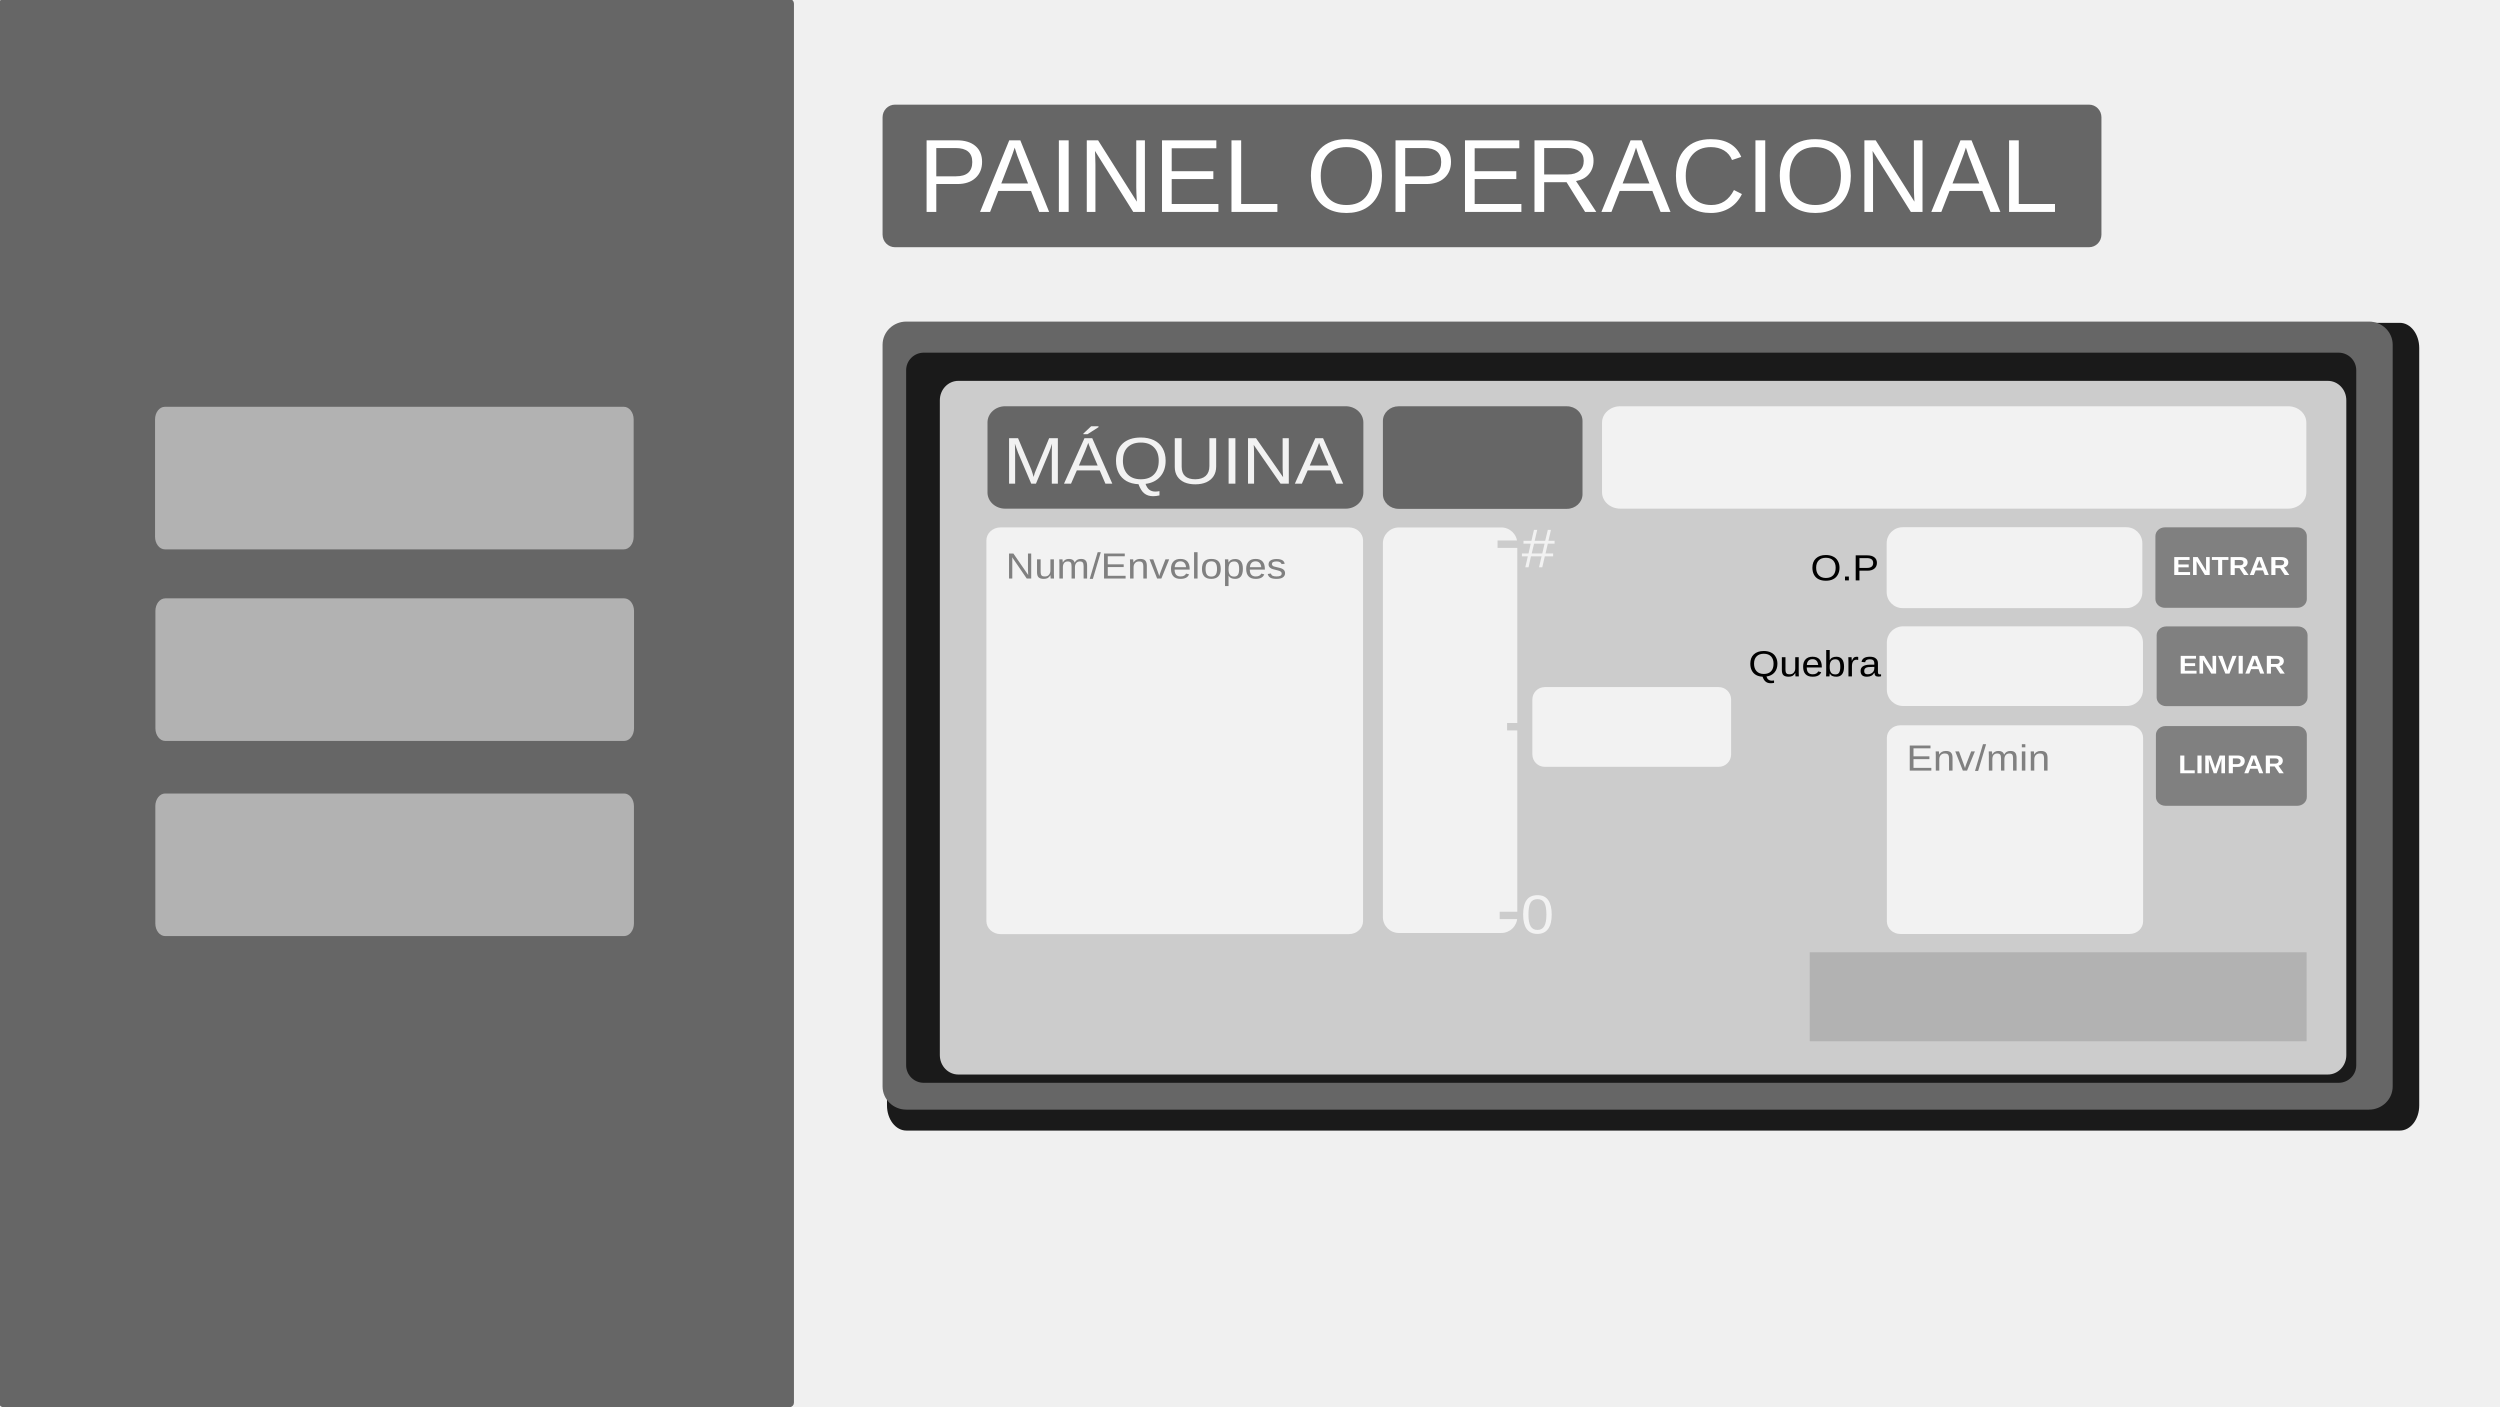
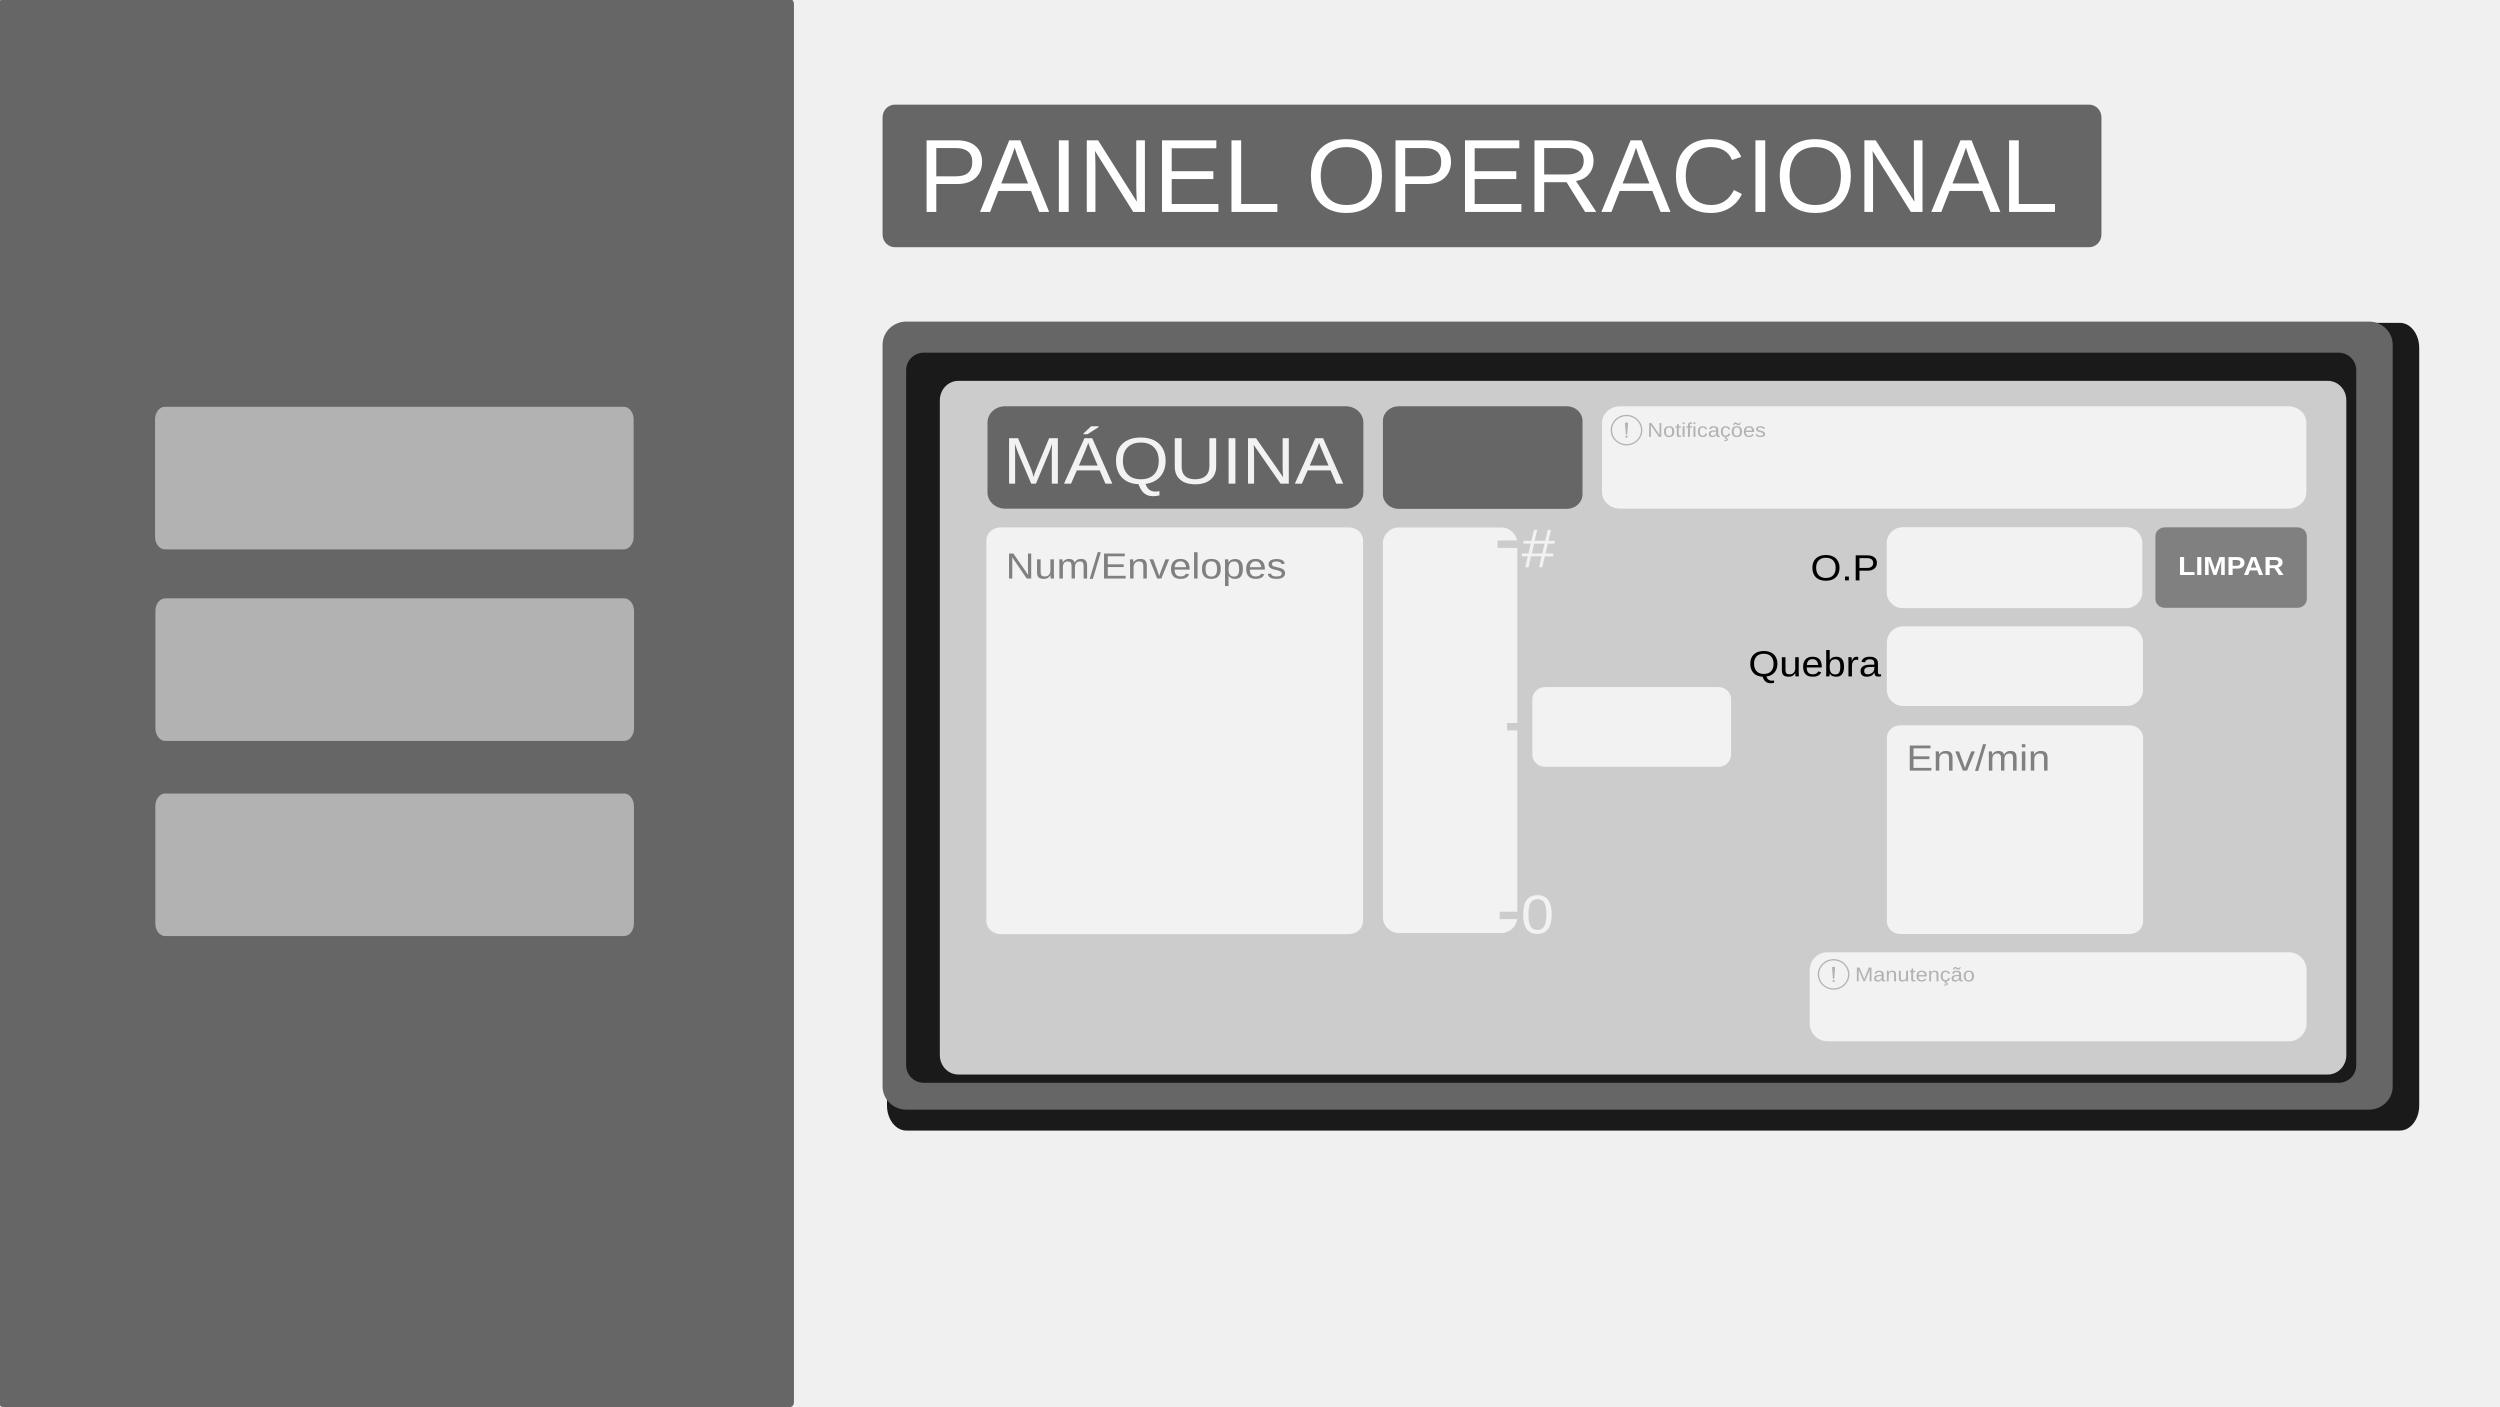
<svg xmlns="http://www.w3.org/2000/svg" width="1280" height="720" viewBox="0 0 338.667 190.5" version="1.1" id="svg1">
  <defs id="defs1" />
  <g id="layer1">
    <rect style="fill:#666666;fill-opacity:1;stroke:#666666;stroke-width:0.265;stroke-linejoin:round;stroke-opacity:1" id="rect18" width="107.421" height="190.5" x="0" y="0" rx="0.479" />
    <circle style="fill:#808080;fill-opacity:1;stroke-width:1.89;stroke-linejoin:round" id="path4" cx="0" cy="0" r="0" transform="scale(0.2645833)" />
    <g id="background" transform="matrix(0.7634671,0,0,0.6992545,114.765,38.99147)">
      <rect style="fill:#1a1a1a;fill-opacity:1;stroke-width:0.562;stroke-linejoin:round" id="rect1" width="271.874" height="156.482" x="7.064" y="6.782" rx="3.437" ry="4.863" />
      <rect style="fill:#666666;fill-opacity:1;stroke-width:0.551;stroke-linejoin:round" id="rect1-1" width="267.95" height="152.671" x="6.279" y="6.538" rx="4.218" ry="4.489" />
      <rect style="fill:#1a1a1a;fill-opacity:1;stroke-width:0.52;stroke-linejoin:round" id="rect1-1-3" width="257.301" height="141.452" x="10.462" y="12.56" rx="3.134" ry="3.398" />
      <rect style="fill:#cccccc;fill-opacity:1;stroke-width:0.499;stroke-linejoin:round" id="rect1-1-3-8" width="249.559" height="134.383" x="16.441" y="18.023" rx="3.277" ry="3.752" />
      <rect style="fill:#666666;fill-opacity:1;stroke-width:0.584;stroke-linejoin:round" id="rect2" width="66.693" height="19.845" x="24.896" y="22.939" rx="3.142" />
    </g>
+     <path d="m 254.847,137.459 c -0.004,-0.01 -0.006,-0.021 -0.006,-0.032 0,-0.011 0.002,-0.022 0.006,-0.032 0.004,-0.01 0.01,-0.019 0.018,-0.027 v 0 l 1e-5,-4e-5 v 0 c 0.008,-0.008 0.017,-0.014 0.027,-0.018 0.01,-0.004 0.021,-0.006 0.032,-0.006 0.011,0 0.022,0.002 0.032,0.006 0.01,0.004 0.018,0.01 0.026,0.018 1.5e-4,1.6e-4 3.2e-4,2.7e-4 4.2e-4,4e-4 0.008,0.008 0.014,0.017 0.018,0.027 0.004,0.01 0.006,0.021 0.006,0.032 0,0.011 -0.002,0.022 -0.006,0.032 -0.004,0.01 -0.01,0.019 -0.018,0.027 -0.008,0.008 -0.017,0.014 -0.027,0.018 -0.01,0.004 -0.021,0.006 -0.032,0.006 -0.011,0 -0.022,-0.002 -0.032,-0.006 -0.01,-0.004 -0.018,-0.01 -0.026,-0.018 -1.5e-4,-1.5e-4 -3.2e-4,-3.2e-4 -4.8e-4,-4.5e-4 -0.008,-0.008 -0.014,-0.017 -0.018,-0.027 z m 0.077,-1.627 c -0.075,0 -0.148,0.007 -0.219,0.021 -0.071,0.014 -0.139,0.035 -0.205,0.063 l 2e-5,7e-5 c -0.067,0.029 -0.129,0.062 -0.187,0.101 -0.058,0.039 -0.111,0.083 -0.16,0.132 l -2e-4,1.9e-4 v 0 c -0.049,0.049 -0.093,0.103 -0.132,0.16 -0.039,0.058 -0.072,0.12 -0.101,0.187 -3.5e-4,8.2e-4 -7.2e-4,0.002 -0.001,0.002 -0.028,0.065 -0.048,0.133 -0.062,0.203 -0.014,0.071 -0.021,0.144 -0.021,0.219 0,0.075 0.007,0.148 0.021,0.219 0.014,0.071 0.035,0.139 0.063,0.205 l 5e-5,-4e-5 c 0.029,0.067 0.062,0.129 0.101,0.187 0.039,0.058 0.083,0.111 0.132,0.16 l 1.9e-4,2e-4 v 0 c 0.049,0.049 0.103,0.093 0.16,0.132 0.058,0.039 0.12,0.072 0.187,0.101 8.2e-4,3.5e-4 0.002,7.2e-4 0.002,0.001 0.065,0.028 0.133,0.048 0.203,0.062 0.071,0.014 0.144,0.021 0.219,0.021 0.075,0 0.148,-0.007 0.219,-0.021 0.071,-0.014 0.139,-0.035 0.205,-0.063 l -4e-5,-8e-5 c 0.067,-0.029 0.129,-0.062 0.187,-0.101 0.058,-0.039 0.111,-0.083 0.16,-0.132 l 1.9e-4,-2e-4 v 0 c 0.049,-0.049 0.093,-0.103 0.132,-0.16 0.039,-0.058 0.072,-0.12 0.101,-0.187 3.4e-4,-7.9e-4 6.8e-4,-0.002 0.001,-0.002 0.028,-0.065 0.048,-0.133 0.062,-0.203 0.014,-0.071 0.021,-0.144 0.021,-0.219 0,-0.075 -0.007,-0.148 -0.021,-0.219 -0.014,-0.071 -0.035,-0.139 -0.063,-0.205 l -5e-5,2e-5 c -0.029,-0.067 -0.062,-0.129 -0.101,-0.187 -0.039,-0.058 -0.083,-0.111 -0.132,-0.16 l -1.9e-4,-2e-4 v 0 c -0.049,-0.049 -0.103,-0.093 -0.16,-0.132 -0.058,-0.039 -0.12,-0.072 -0.187,-0.101 -8e-4,-3.5e-4 -0.002,-7.2e-4 -0.002,-0.001 -0.065,-0.028 -0.133,-0.048 -0.203,-0.062 -0.071,-0.014 -0.144,-0.021 -0.219,-0.021 z m -0.239,-0.077 c 0.077,-0.015 0.157,-0.023 0.239,-0.023 0.082,0 0.161,0.008 0.239,0.023 0.076,0.015 0.15,0.038 0.222,0.069 9e-4,3.4e-4 0.002,6.6e-4 0.003,10e-4 0.072,0.031 0.139,0.068 0.203,0.11 0.063,0.042 0.122,0.09 0.175,0.144 l 1.9e-4,2e-4 c 0.054,0.054 0.102,0.112 0.144,0.175 0.043,0.063 0.079,0.131 0.11,0.203 l -5e-5,2e-5 5e-5,1.7e-4 c 0.031,0.073 0.054,0.148 0.07,0.225 0.015,0.077 0.023,0.157 0.023,0.239 0,0.082 -0.008,0.161 -0.023,0.239 -0.015,0.076 -0.038,0.15 -0.069,0.222 -3.5e-4,9e-4 -6.6e-4,0.002 -0.001,0.003 -0.031,0.072 -0.067,0.139 -0.11,0.203 -0.042,0.063 -0.09,0.122 -0.144,0.175 l -2e-4,1.9e-4 c -0.054,0.054 -0.112,0.102 -0.175,0.144 -0.063,0.043 -0.131,0.079 -0.203,0.11 l -4e-5,-8e-5 -1.7e-4,8e-5 c -0.073,0.031 -0.148,0.054 -0.225,0.07 -0.077,0.015 -0.157,0.023 -0.239,0.023 -0.082,0 -0.161,-0.008 -0.239,-0.023 -0.076,-0.015 -0.15,-0.038 -0.222,-0.069 -9e-4,-3.4e-4 -0.002,-6.6e-4 -0.003,-10e-4 -0.072,-0.031 -0.139,-0.068 -0.203,-0.11 -0.063,-0.042 -0.122,-0.09 -0.175,-0.144 l -2e-4,-1.9e-4 c -0.054,-0.054 -0.102,-0.112 -0.144,-0.175 -0.043,-0.063 -0.079,-0.131 -0.11,-0.203 l 8e-5,-4e-5 -8e-5,-2e-4 c -0.031,-0.073 -0.054,-0.148 -0.07,-0.225 -0.015,-0.077 -0.023,-0.157 -0.023,-0.239 0,-0.082 0.008,-0.161 0.023,-0.239 0.015,-0.076 0.038,-0.15 0.069,-0.222 3.4e-4,-9e-4 6.8e-4,-0.002 0.001,-0.003 0.031,-0.072 0.068,-0.139 0.11,-0.203 0.042,-0.063 0.09,-0.122 0.144,-0.175 l 1.9e-4,-1.9e-4 c 0.054,-0.054 0.112,-0.102 0.175,-0.144 0.063,-0.043 0.131,-0.079 0.203,-0.11 l 4e-5,6e-5 1.5e-4,-6e-5 c 0.073,-0.031 0.148,-0.054 0.225,-0.07 z m 0.29,1.483 c -1e-4,0.02 -0.014,0.032 -0.032,0.037 -0.006,0.002 -0.013,0.003 -0.02,0.003 -0.007,0 -0.014,-9.5e-4 -0.02,-0.003 -0.018,-0.005 -0.031,-0.018 -0.032,-0.037 l -0.066,-0.865 c -2e-5,-1.9e-4 -2e-5,-4e-4 -2e-5,-6.1e-4 h -2e-5 c 0,-0.021 0.032,-0.034 0.072,-0.039 0.015,-0.002 0.03,-0.003 0.046,-0.003 0.016,0 0.031,9e-4 0.046,0.003 0.04,0.005 0.072,0.018 0.072,0.039 0,3.5e-4 -4e-5,6.9e-4 -8e-5,0.001 z" id="path1" style="fill:#cccccc;fill-opacity:1;stroke-width:0.019" />
    <rect style="fill:#b2b2b2;fill-opacity:0;stroke-width:0.324;stroke-linejoin:round" id="btn_ok" width="33.748" height="12.053" x="133.56" y="129.042" rx="1.872" ry="0" />
    <rect style="fill:#b2b2b2;fill-opacity:0;stroke-width:0.324;stroke-linejoin:round" id="btn_ok-8" width="33.748" height="12.053" x="170.741" y="129.02" rx="2.072" ry="0" />
    <rect style="fill:#b2b2b2;fill-opacity:0;stroke-width:0.324;stroke-linejoin:round" id="btn_ok-0" width="33.748" height="12.053" x="207.914" y="129.04" rx="2.231" ry="0" />
-     <rect style="fill:#b2b2b2;fill-opacity:1;stroke-width:0.457;stroke-linejoin:round" id="display_manutencao" width="67.314" height="12.053" x="245.156" y="129.002" rx="2.122" ry="0" />
+     <rect style="fill:#f2f2f2;fill-opacity:1;stroke-width:0.457;stroke-linejoin:round" id="display_manutencao" width="67.314" height="12.053" x="245.156" y="129.002" rx="2.387" ry="2.447" />
    <g id="display_produzidos" transform="matrix(0.7634671,0,0,0.6992545,114.765,38.99147)" style="fill:#f2f2f2;fill-opacity:1">
      <rect style="fill:#f2f2f2;fill-opacity:1;stroke-width:1.165;stroke-linejoin:round" id="env_produzidos" width="66.834" height="78.797" x="24.701" y="46.409" rx="2.525" />
    </g>
    <g id="env_min" transform="matrix(0.7634671,0,0,0.714297,114.765,38.02067)" style="fill:#f2f2f2;fill-opacity:1">
      <rect style="fill:#f2f2f2;fill-opacity:1;stroke-width:0.681;stroke-linejoin:round" id="env_minuto_background" width="45.465" height="39.575" x="184.478" y="84.325" rx="2.392" />
    </g>
    <rect style="fill:#f2f2f2;fill-opacity:1;stroke-width:0.508;stroke-linejoin:round" id="bar_progressao" width="18.208" height="54.934" x="187.334" y="71.453" rx="2.163" />
    <g id="display_numerico" transform="matrix(0.7305583,0,0,0.6814127,118.4629,39.61039)">
      <rect style="fill:#666666;fill-opacity:1;stroke-width:0.441;stroke-linejoin:round" id="display_num_background" width="37.012" height="20.39" x="94.278" y="22.64" rx="2.908" />
    </g>
    <g id="notificacao" transform="matrix(0.7610926,0,0,0.6802927,115.3798,39.54523)" style="fill:#f2f2f2;fill-opacity:1">
      <rect style="fill:#f2f2f2;fill-opacity:1;stroke-width:0.692;stroke-linejoin:round" id="display_notificacao" width="125.355" height="20.39" x="133.55" y="22.767" rx="3.249" />
      <text id="texto_notificacao" x="196.227" y="32.962" font-family="Arial, sans-serif" font-size="9px" font-weight="bold" text-anchor="middle" dominant-baseline="middle" fill="#28a745" style="fill:#f2f2f2;fill-opacity:1" />
    </g>
    <rect style="fill:#f2f2f2;fill-opacity:1;stroke-width:0.313;stroke-linejoin:round" id="op_input_background" width="34.633" height="10.959" x="255.582" y="71.421" rx="2.164" />
    <g id="btn_entrar" class="btn" transform="matrix(0.7634671,0,0,0.7056782,114.765,39.1273)">
      <rect style="fill:#808080;fill-opacity:1;stroke-width:0.327;stroke-linejoin:round" id="btn_entrar_background" width="26.866" height="15.446" x="232.127" y="45.787" rx="1.678" />
-       <text x="245.56" y="53.51" font-family="Arial, sans-serif" font-size="5px" font-weight="bold" fill="#ffffff" text-anchor="middle" dominant-baseline="middle" pointer-events="none" id="text2">ENTRAR</text>
+       <text x="245.56" y="53.51" font-family="Arial, sans-serif" font-size="5px" font-weight="bold" fill="#ffffff" text-anchor="middle" dominant-baseline="middle" pointer-events="none" id="text2">LIMPAR</text>
    </g>
    <rect style="fill:#f2f2f2;fill-opacity:1;stroke-width:0.274;stroke-linejoin:round" id="op_producao" width="26.926" height="10.801" x="207.583" y="93.079" rx="1.682" />
    <rect style="fill:#f2f2f2;fill-opacity:1;stroke-width:0.311;stroke-linejoin:round" id="quebra_input" width="34.7" height="10.792" x="255.604" y="84.847" rx="2.207" />
-     <g id="btn_limpar" class="btn" transform="matrix(0.7634671,0,0,0.6992545,114.765,38.99147)">
-       <rect style="fill:#808080;fill-opacity:1;stroke-width:0.327;stroke-linejoin:round" id="btn_limpar_background" width="26.779" height="15.446" x="232.345" y="65.597" rx="1.703" />
-       <text x="245.73" y="73.32" font-family="Arial, sans-serif" font-size="5px" font-weight="bold" fill="#ffffff" text-anchor="middle" dominant-baseline="middle" pointer-events="none" id="text3">ENVIAR</text>
-     </g>
-     <g id="btn_limpar-2" class="btn" transform="matrix(0.7634671,0,0,0.6992545,114.6653,52.48886)">
-       <rect style="fill:#808080;fill-opacity:1;stroke-width:0.327;stroke-linejoin:round" id="btn_limpar_background-6" width="26.779" height="15.446" x="232.345" y="65.597" rx="1.703" />
-       <text x="245.73" y="73.32" font-family="Arial, sans-serif" font-size="5px" font-weight="bold" fill="#ffffff" text-anchor="middle" dominant-baseline="middle" pointer-events="none" id="text3-6">LIMPAR</text>
-     </g>
    <text xml:space="preserve" style="font-size:5.155px;font-family:Arial;-inkscape-font-specification:Arial;text-align:start;writing-mode:lr-tb;direction:ltr;text-anchor:start;fill:#cccccc;fill-opacity:1;stroke-width:0.365;stroke-linejoin:round" x="234.72" y="82.157" id="text4" transform="scale(1.044907,0.9570232)">
      <tspan id="tspan2" style="font-size:5.155px;fill:#000000;fill-opacity:1;stroke-width:0.365" x="234.72" y="82.157">O.P</tspan>
    </text>
    <text xml:space="preserve" style="font-size:5.155px;font-family:Arial;-inkscape-font-specification:Arial;text-align:start;writing-mode:lr-tb;direction:ltr;text-anchor:start;fill:#cccccc;fill-opacity:1;stroke-width:0.365;stroke-linejoin:round" x="226.669" y="95.743" id="text2-1" transform="scale(1.044907,0.9570232)">
      <tspan id="tspan2-0" style="font-size:5.155px;fill:#000000;fill-opacity:1;stroke-width:0.365" x="226.669" y="95.743">Quebra</tspan>
    </text>
    <text xml:space="preserve" style="font-size:5.155px;font-family:Arial;-inkscape-font-specification:Arial;text-align:start;writing-mode:lr-tb;direction:ltr;text-anchor:start;fill:#cccccc;fill-opacity:1;stroke-width:0.365;stroke-linejoin:round" x="247.167" y="109.078" id="text2-1-7" transform="scale(1.044907,0.9570232)">
      <tspan id="tspan2-0-1" style="font-size:5.155px;fill:#808080;fill-opacity:1;stroke-width:0.365" x="247.167" y="109.078">Env/min</tspan>
+     </text>
+     <text xml:space="preserve" style="font-size:2.822px;font-family:Arial;-inkscape-font-specification:Arial;text-align:start;writing-mode:lr-tb;direction:ltr;text-anchor:start;fill:#b2b2b2;fill-opacity:1;stroke-width:0.365;stroke-linejoin:round" x="240.5" y="138.911" id="text2-1-7-8" transform="scale(1.044907,0.9570232)">
+       <tspan id="tspan2-0-1-2" style="font-size:2.822px;fill:#b2b2b2;fill-opacity:1;stroke-width:0.365" x="240.5" y="138.911">Manutenção</tspan>
+     </text>
+     <text xml:space="preserve" style="font-size:2.822px;font-family:Arial;-inkscape-font-specification:Arial;text-align:start;writing-mode:lr-tb;direction:ltr;text-anchor:start;fill:#b2b2b2;fill-opacity:1;stroke-width:0.365;stroke-linejoin:round" x="213.565" y="61.84" id="text2-1-7-8-8" transform="scale(1.044907,0.9570232)">
+       <tspan id="tspan2-0-1-2-2" style="font-size:2.822px;fill:#b2b2b2;fill-opacity:1;stroke-width:0.365" x="213.565" y="61.84">Notificações</tspan>
    </text>
    <text xml:space="preserve" style="font-size:5.155px;font-family:Arial;-inkscape-font-specification:Arial;text-align:start;writing-mode:lr-tb;direction:ltr;text-anchor:start;fill:#cccccc;fill-opacity:1;stroke-width:0.365;stroke-linejoin:round" x="130.394" y="81.892" id="text2-1-8" transform="scale(1.044907,0.9570232)">
      <tspan style="font-size:5.155px;fill:#808080;fill-opacity:1;stroke-width:0.365" x="130.394" y="81.892" id="tspan21">Num/Envelopes</tspan>
    </text>
    <rect style="fill:#cccccc;fill-opacity:1;stroke-width:0.286;stroke-linejoin:round" id="rect3" width="4.707" height="1.002" x="202.868" y="73.216" rx="0" ry="0" />
    <rect style="fill:#cccccc;fill-opacity:1;stroke-width:0.286;stroke-linejoin:round" id="rect3-6" width="4.707" height="1.002" x="203.157" y="123.509" rx="0" ry="0" />
    <rect style="fill:#cccccc;fill-opacity:1;stroke-width:0.241;stroke-linejoin:round" id="rect3-6-8" width="3.352" height="1.002" x="204.159" y="97.943" rx="0" ry="0" />
    <text xml:space="preserve" style="font-size:7.733px;font-family:Arial;-inkscape-font-specification:Arial;text-align:start;writing-mode:lr-tb;direction:ltr;text-anchor:start;fill:#f2f2f2;fill-opacity:1;stroke-width:0.365;stroke-linejoin:round" x="197.171" y="132.12" id="text5" transform="scale(1.044907,0.9570232)">
      <tspan id="tspan3" style="fill:#f2f2f2;fill-opacity:1;stroke-width:0.365" x="197.171" y="132.12">0</tspan>
    </text>
    <text xml:space="preserve" style="font-size:7.733px;font-family:Arial;-inkscape-font-specification:Arial;text-align:start;writing-mode:lr-tb;direction:ltr;text-anchor:start;fill:#f2f2f2;fill-opacity:1;stroke-width:0.365;stroke-linejoin:round" x="197.279" y="80.298" id="text3-1" transform="scale(1.044907,0.9570232)">
      <tspan id="tspan3-2" style="fill:#f2f2f2;fill-opacity:1;stroke-width:0.365" x="197.279" y="80.298">#</tspan>
    </text>
    <text xml:space="preserve" style="font-size:9.409px;font-family:Arial;-inkscape-font-specification:Arial;text-align:start;writing-mode:lr-tb;direction:ltr;text-anchor:start;fill:#f2f2f2;fill-opacity:1;stroke-width:0.333;stroke-linejoin:round" x="129.479" y="68.764" id="text6" transform="scale(1.049527,0.9528097)">
      <tspan id="tspan4" style="font-size:9.409px;fill:#f2f2f2;fill-opacity:1;stroke-width:0.333" x="129.479" y="68.764">MÁQUINA</tspan>
    </text>
    <rect style="fill:#b2b2b2;fill-opacity:1;stroke:none;stroke-width:0.442;stroke-linejoin:round" id="rect5" width="64.837" height="19.315" x="21.04" y="107.493" rx="1.335" ry="1.71" />
    <rect style="fill:#b2b2b2;fill-opacity:1;stroke:none;stroke-width:0.442;stroke-linejoin:round" id="rect5-1" width="64.837" height="19.315" x="21.052" y="81.058" rx="1.335" ry="1.71" />
    <rect style="fill:#b2b2b2;fill-opacity:1;stroke:none;stroke-width:0.442;stroke-linejoin:round" id="rect5-9" width="64.837" height="19.315" x="21.003" y="55.106" rx="1.335" ry="1.71" />
    <rect style="fill:#666666;fill-opacity:1;stroke:none;stroke-width:0.706;stroke-linejoin:round" id="rect5-9-6" width="165.116" height="19.315" x="119.559" y="14.175" rx="1.68" ry="1.71" />
    <text xml:space="preserve" style="font-size:14.111px;font-family:Arial;-inkscape-font-specification:Arial;text-align:start;writing-mode:lr-tb;direction:ltr;text-anchor:start;fill:#f2f2f2;fill-opacity:1;stroke-width:0.5;stroke-linejoin:round" x="124.367" y="28.711" id="text7">
      <tspan id="tspan5" style="font-size:14.111px;fill:#ffffff;fill-opacity:1;stroke-width:0.5" x="124.367" y="28.711">PAINEL OPERACIONAL</tspan>
    </text>
+     <path d="m 220.199,59.206 c -0.007,-0.017 -0.011,-0.036 -0.011,-0.055 0,-0.02 0.004,-0.038 0.011,-0.055 0.007,-0.017 0.018,-0.033 0.033,-0.047 v 0 l 1e-5,-6.8e-5 v 0 c 0.014,-0.014 0.031,-0.025 0.048,-0.032 0.018,-0.007 0.037,-0.011 0.057,-0.011 0.021,0 0.04,0.004 0.058,0.011 0.018,0.007 0.033,0.017 0.048,0.031 2.7e-4,2.8e-4 5.8e-4,4.61e-4 7.6e-4,6.91e-4 0.014,0.014 0.026,0.03 0.033,0.047 0.007,0.017 0.011,0.036 0.011,0.055 0,0.02 -0.004,0.038 -0.011,0.055 -0.007,0.017 -0.018,0.033 -0.033,0.047 -0.014,0.014 -0.031,0.025 -0.049,0.032 -0.018,0.007 -0.037,0.011 -0.058,0.011 -0.02,0 -0.04,-0.004 -0.057,-0.011 -0.018,-0.007 -0.033,-0.018 -0.048,-0.031 -2.6e-4,-2.6e-4 -5.7e-4,-5.53e-4 -8e-4,-7.82e-4 -0.014,-0.014 -0.026,-0.03 -0.033,-0.047 z m 0.139,-2.833 c -0.136,0 -0.267,0.012 -0.395,0.037 -0.128,0.025 -0.251,0.061 -0.369,0.11 l 3e-5,1.33e-4 c -0.121,0.05 -0.233,0.109 -0.336,0.176 -0.104,0.067 -0.2,0.144 -0.289,0.23 l -3.6e-4,3.36e-4 v 0 c -0.089,0.086 -0.168,0.179 -0.238,0.279 -0.07,0.1 -0.13,0.209 -0.182,0.325 -6.3e-4,0.001 -0.002,0.003 -0.002,0.004 -0.05,0.113 -0.087,0.231 -0.112,0.353 -0.026,0.123 -0.038,0.25 -0.038,0.381 0,0.131 0.013,0.258 0.038,0.381 0.026,0.123 0.064,0.242 0.114,0.357 l 9e-5,-6.7e-5 c 0.052,0.116 0.112,0.225 0.182,0.325 0.07,0.1 0.149,0.193 0.238,0.279 l 3.5e-4,3.37e-4 v 0 c 0.089,0.086 0.185,0.162 0.289,0.23 0.104,0.067 0.216,0.126 0.336,0.176 0.002,5.99e-4 0.004,0.001 0.004,0.002 0.117,0.048 0.239,0.084 0.365,0.109 0.128,0.025 0.259,0.037 0.395,0.037 0.136,0 0.267,-0.012 0.395,-0.037 0.128,-0.025 0.251,-0.062 0.369,-0.11 l -7e-5,-1.36e-4 c 0.121,-0.05 0.233,-0.109 0.336,-0.176 0.104,-0.067 0.2,-0.144 0.289,-0.23 l 3.4e-4,-3.34e-4 v 0 c 0.089,-0.086 0.168,-0.179 0.238,-0.279 0.07,-0.1 0.13,-0.209 0.182,-0.325 6.2e-4,-0.001 0.002,-0.003 0.002,-0.004 0.05,-0.113 0.087,-0.231 0.112,-0.353 0.026,-0.123 0.038,-0.25 0.038,-0.381 0,-0.131 -0.013,-0.258 -0.038,-0.381 -0.026,-0.123 -0.064,-0.242 -0.114,-0.357 l -9e-5,3.3e-5 c -0.052,-0.116 -0.112,-0.225 -0.182,-0.325 -0.07,-0.1 -0.149,-0.193 -0.238,-0.279 l -3.4e-4,-3.36e-4 v 0 c -0.089,-0.086 -0.185,-0.162 -0.289,-0.23 -0.104,-0.067 -0.216,-0.126 -0.336,-0.176 -0.002,-5.99e-4 -0.004,-0.001 -0.004,-0.002 -0.117,-0.048 -0.239,-0.084 -0.365,-0.109 -0.127,-0.025 -0.259,-0.037 -0.395,-0.037 z m -0.43,-0.134 c 0.139,-0.027 0.283,-0.04 0.43,-0.04 0.147,0 0.291,0.013 0.43,0.04 0.137,0.027 0.271,0.066 0.4,0.12 0.002,5.99e-4 0.004,0.001 0.006,0.002 0.129,0.054 0.251,0.117 0.365,0.191 0.114,0.074 0.219,0.157 0.316,0.251 l 3.4e-4,3.36e-4 c 0.097,0.093 0.184,0.195 0.26,0.305 0.076,0.11 0.142,0.228 0.198,0.353 l -9e-5,3.3e-5 9e-5,2.97e-4 c 0.056,0.127 0.098,0.257 0.126,0.391 0.028,0.134 0.042,0.273 0.042,0.415 0,0.142 -0.014,0.281 -0.042,0.415 -0.028,0.133 -0.069,0.262 -0.124,0.387 -6.3e-4,0.002 -8e-4,0.003 -0.002,0.005 -0.056,0.125 -0.121,0.242 -0.198,0.353 -0.076,0.11 -0.163,0.212 -0.26,0.305 l -3.6e-4,3.36e-4 c -0.097,0.094 -0.202,0.177 -0.316,0.251 -0.114,0.074 -0.236,0.138 -0.365,0.191 l -8e-5,-1.34e-4 -3.1e-4,1.34e-4 c -0.131,0.054 -0.266,0.095 -0.405,0.121 -0.139,0.027 -0.283,0.04 -0.43,0.04 -0.148,0 -0.291,-0.013 -0.43,-0.04 -0.137,-0.027 -0.271,-0.066 -0.4,-0.12 -0.002,-5.98e-4 -0.004,-0.001 -0.006,-0.002 -0.129,-0.054 -0.251,-0.117 -0.365,-0.191 -0.114,-0.074 -0.219,-0.157 -0.316,-0.251 l -3.6e-4,-3.36e-4 c -0.097,-0.093 -0.184,-0.195 -0.26,-0.305 -0.076,-0.11 -0.142,-0.228 -0.198,-0.353 l 1.5e-4,-6.8e-5 -1.5e-4,-3.35e-4 c -0.056,-0.127 -0.098,-0.257 -0.126,-0.391 -0.028,-0.134 -0.042,-0.273 -0.042,-0.416 0,-0.142 0.014,-0.281 0.042,-0.415 0.028,-0.133 0.069,-0.261 0.124,-0.387 6e-4,-0.002 0.002,-0.003 0.002,-0.005 0.056,-0.125 0.122,-0.242 0.198,-0.353 0.076,-0.11 0.163,-0.212 0.26,-0.305 l 3.4e-4,-3.34e-4 c 0.097,-0.094 0.202,-0.177 0.316,-0.251 0.114,-0.074 0.236,-0.138 0.365,-0.191 l 7e-5,1.01e-4 2.7e-4,-1.01e-4 c 0.131,-0.054 0.266,-0.094 0.405,-0.121 z m 0.523,2.581 c -1.7e-4,0.034 -0.025,0.056 -0.057,0.065 -0.011,0.003 -0.024,0.005 -0.036,0.005 -0.013,0 -0.025,-0.002 -0.036,-0.005 -0.032,-0.009 -0.057,-0.031 -0.057,-0.065 l -0.119,-1.505 c -4e-5,-3.36e-4 -4e-5,-6.91e-4 -4e-5,-0.001 h -3e-5 c 0,-0.037 0.057,-0.059 0.13,-0.068 0.026,-0.003 0.054,-0.005 0.083,-0.005 0.028,0 0.057,0.002 0.083,0.005 0.073,0.009 0.13,0.031 0.13,0.068 0,5.99e-4 -7e-5,0.001 -1.4e-4,0.002 z" id="path1-1" style="fill:#b2b2b2;fill-opacity:1;stroke-width:0.034" />
+     <path d="m 248.249,132.936 c -0.007,-0.017 -0.011,-0.036 -0.011,-0.055 0,-0.02 0.004,-0.038 0.011,-0.055 0.007,-0.017 0.018,-0.033 0.033,-0.047 v 0 l 1e-5,-7e-5 v 0 c 0.014,-0.014 0.031,-0.025 0.048,-0.032 0.018,-0.007 0.037,-0.011 0.057,-0.011 0.021,0 0.04,0.004 0.058,0.011 0.018,0.007 0.033,0.017 0.048,0.031 2.7e-4,2.8e-4 5.8e-4,4.6e-4 7.6e-4,6.9e-4 0.014,0.014 0.026,0.03 0.033,0.047 0.007,0.017 0.011,0.036 0.011,0.055 0,0.02 -0.004,0.038 -0.011,0.055 -0.007,0.017 -0.018,0.033 -0.033,0.047 -0.014,0.014 -0.031,0.025 -0.049,0.032 -0.018,0.007 -0.037,0.011 -0.058,0.011 -0.02,0 -0.04,-0.004 -0.057,-0.011 -0.018,-0.007 -0.033,-0.018 -0.048,-0.031 -2.6e-4,-2.6e-4 -5.7e-4,-5.5e-4 -8e-4,-7.8e-4 -0.014,-0.014 -0.026,-0.03 -0.033,-0.047 z m 0.139,-2.833 c -0.136,0 -0.267,0.012 -0.395,0.037 -0.128,0.025 -0.251,0.061 -0.369,0.11 l 3e-5,1.3e-4 c -0.121,0.05 -0.233,0.109 -0.336,0.176 -0.104,0.067 -0.2,0.144 -0.289,0.23 l -3.6e-4,3.3e-4 v 0 c -0.089,0.086 -0.168,0.179 -0.238,0.279 -0.07,0.1 -0.13,0.209 -0.182,0.325 -6.3e-4,0.001 -0.002,0.003 -0.002,0.004 -0.05,0.113 -0.087,0.231 -0.112,0.353 -0.026,0.123 -0.038,0.25 -0.038,0.381 0,0.131 0.013,0.258 0.038,0.381 0.026,0.123 0.064,0.242 0.114,0.357 l 9e-5,-6e-5 c 0.052,0.116 0.112,0.225 0.182,0.325 0.07,0.1 0.149,0.193 0.238,0.279 l 3.5e-4,3.4e-4 v 0 c 0.089,0.086 0.185,0.162 0.289,0.23 0.104,0.067 0.216,0.126 0.336,0.176 0.002,6e-4 0.004,0.001 0.004,0.002 0.117,0.048 0.239,0.084 0.365,0.109 0.128,0.025 0.259,0.037 0.395,0.037 0.136,0 0.267,-0.012 0.395,-0.037 0.128,-0.025 0.251,-0.061 0.369,-0.11 l -7e-5,-1.4e-4 c 0.121,-0.05 0.233,-0.109 0.336,-0.176 0.104,-0.067 0.2,-0.144 0.289,-0.23 l 3.4e-4,-3.4e-4 v 0 c 0.089,-0.086 0.168,-0.179 0.238,-0.279 0.07,-0.1 0.13,-0.209 0.182,-0.325 6.2e-4,-0.001 0.002,-0.003 0.002,-0.004 0.05,-0.113 0.087,-0.231 0.112,-0.353 0.026,-0.123 0.038,-0.25 0.038,-0.382 0,-0.131 -0.013,-0.258 -0.038,-0.381 -0.026,-0.123 -0.064,-0.242 -0.114,-0.357 l -9e-5,3e-5 c -0.052,-0.116 -0.112,-0.225 -0.182,-0.325 -0.07,-0.1 -0.149,-0.193 -0.238,-0.279 l -3.4e-4,-3.4e-4 v 0 c -0.089,-0.086 -0.185,-0.162 -0.289,-0.23 -0.104,-0.067 -0.216,-0.126 -0.336,-0.176 -0.002,-6e-4 -0.004,-0.001 -0.004,-0.002 -0.117,-0.048 -0.239,-0.084 -0.365,-0.109 -0.127,-0.025 -0.259,-0.037 -0.395,-0.037 z m -0.43,-0.134 c 0.139,-0.027 0.283,-0.04 0.43,-0.04 0.147,0 0.291,0.013 0.43,0.04 0.137,0.026 0.271,0.066 0.4,0.12 0.002,6e-4 0.004,0.001 0.006,0.002 0.129,0.054 0.251,0.117 0.365,0.191 0.114,0.074 0.219,0.157 0.316,0.251 l 3.4e-4,3.3e-4 c 0.097,0.093 0.184,0.195 0.26,0.305 0.076,0.11 0.142,0.228 0.198,0.353 l -9e-5,3e-5 9e-5,3e-4 c 0.056,0.127 0.098,0.257 0.126,0.391 0.028,0.134 0.042,0.273 0.042,0.415 0,0.142 -0.014,0.281 -0.042,0.415 -0.028,0.133 -0.069,0.262 -0.124,0.387 -6.3e-4,0.002 -8e-4,0.003 -0.002,0.005 -0.056,0.125 -0.121,0.242 -0.198,0.353 -0.076,0.11 -0.163,0.212 -0.26,0.305 l -3.6e-4,3.3e-4 c -0.097,0.094 -0.202,0.177 -0.316,0.251 -0.114,0.074 -0.236,0.138 -0.365,0.191 l -8e-5,-1.3e-4 -3.1e-4,1.3e-4 c -0.131,0.054 -0.266,0.095 -0.405,0.121 -0.139,0.027 -0.283,0.04 -0.43,0.04 -0.148,0 -0.291,-0.013 -0.43,-0.04 -0.137,-0.027 -0.271,-0.066 -0.4,-0.12 -0.002,-6e-4 -0.004,-0.001 -0.006,-0.002 -0.129,-0.054 -0.251,-0.117 -0.365,-0.191 -0.114,-0.074 -0.219,-0.157 -0.316,-0.251 l -3.6e-4,-3.4e-4 c -0.097,-0.093 -0.184,-0.195 -0.26,-0.305 -0.076,-0.11 -0.142,-0.228 -0.198,-0.353 l 1.5e-4,-7e-5 -1.5e-4,-3.4e-4 c -0.056,-0.127 -0.098,-0.257 -0.126,-0.391 -0.028,-0.134 -0.042,-0.273 -0.042,-0.416 0,-0.142 0.014,-0.281 0.042,-0.415 0.028,-0.133 0.069,-0.261 0.124,-0.387 6e-4,-0.002 0.002,-0.003 0.002,-0.005 0.056,-0.125 0.122,-0.242 0.198,-0.353 0.076,-0.11 0.163,-0.212 0.26,-0.305 l 3.4e-4,-3.3e-4 c 0.097,-0.094 0.202,-0.177 0.316,-0.251 0.114,-0.074 0.236,-0.138 0.365,-0.191 l 7e-5,1e-4 2.7e-4,-1e-4 c 0.131,-0.054 0.266,-0.095 0.405,-0.121 z m 0.523,2.581 c -1.7e-4,0.034 -0.025,0.056 -0.057,0.065 -0.011,0.003 -0.024,0.005 -0.036,0.005 -0.013,0 -0.025,-0.002 -0.036,-0.005 -0.032,-0.009 -0.057,-0.031 -0.057,-0.065 l -0.119,-1.505 c -4e-5,-3.4e-4 -4e-5,-7e-4 -4e-5,-0.001 h -3e-5 c 0,-0.037 0.057,-0.059 0.13,-0.068 0.026,-0.003 0.054,-0.005 0.083,-0.005 0.028,0 0.057,0.002 0.083,0.005 0.073,0.009 0.13,0.031 0.13,0.068 0,6e-4 -7e-5,0.001 -1.4e-4,0.002 z" id="path1-1-8" style="fill:#b2b2b2;fill-opacity:1;stroke-width:0.034" />
  </g>
</svg>
